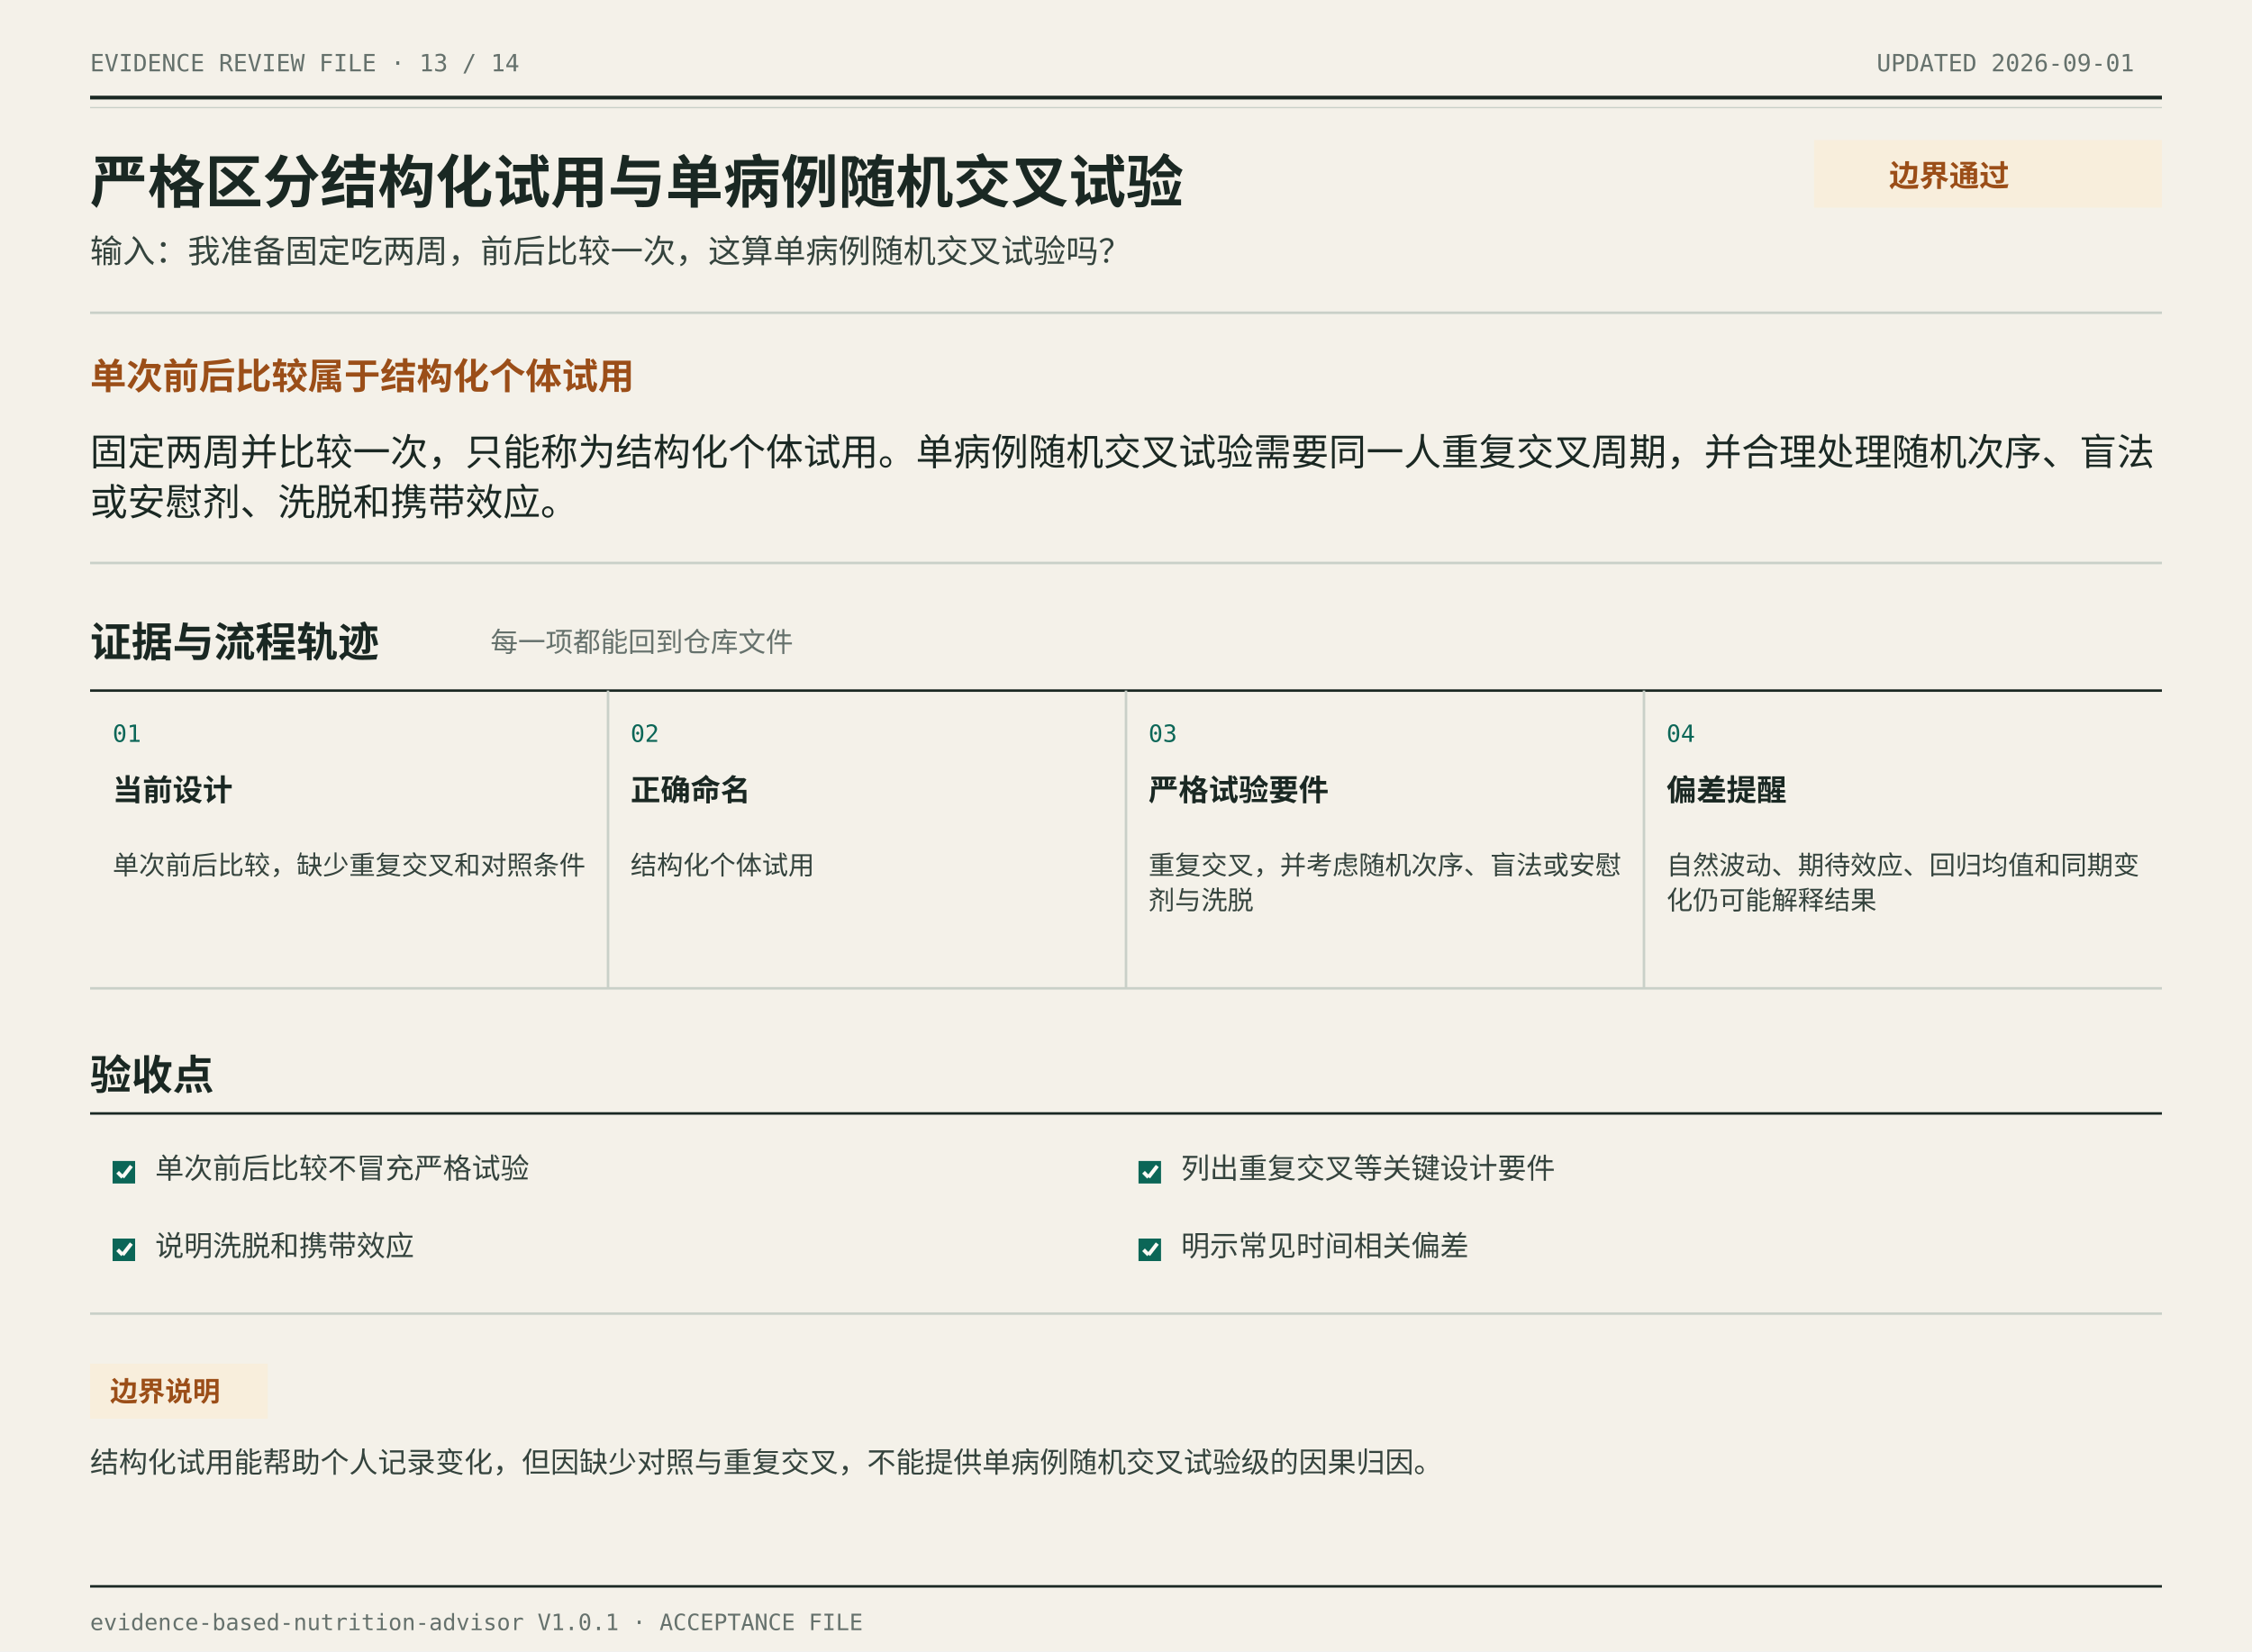
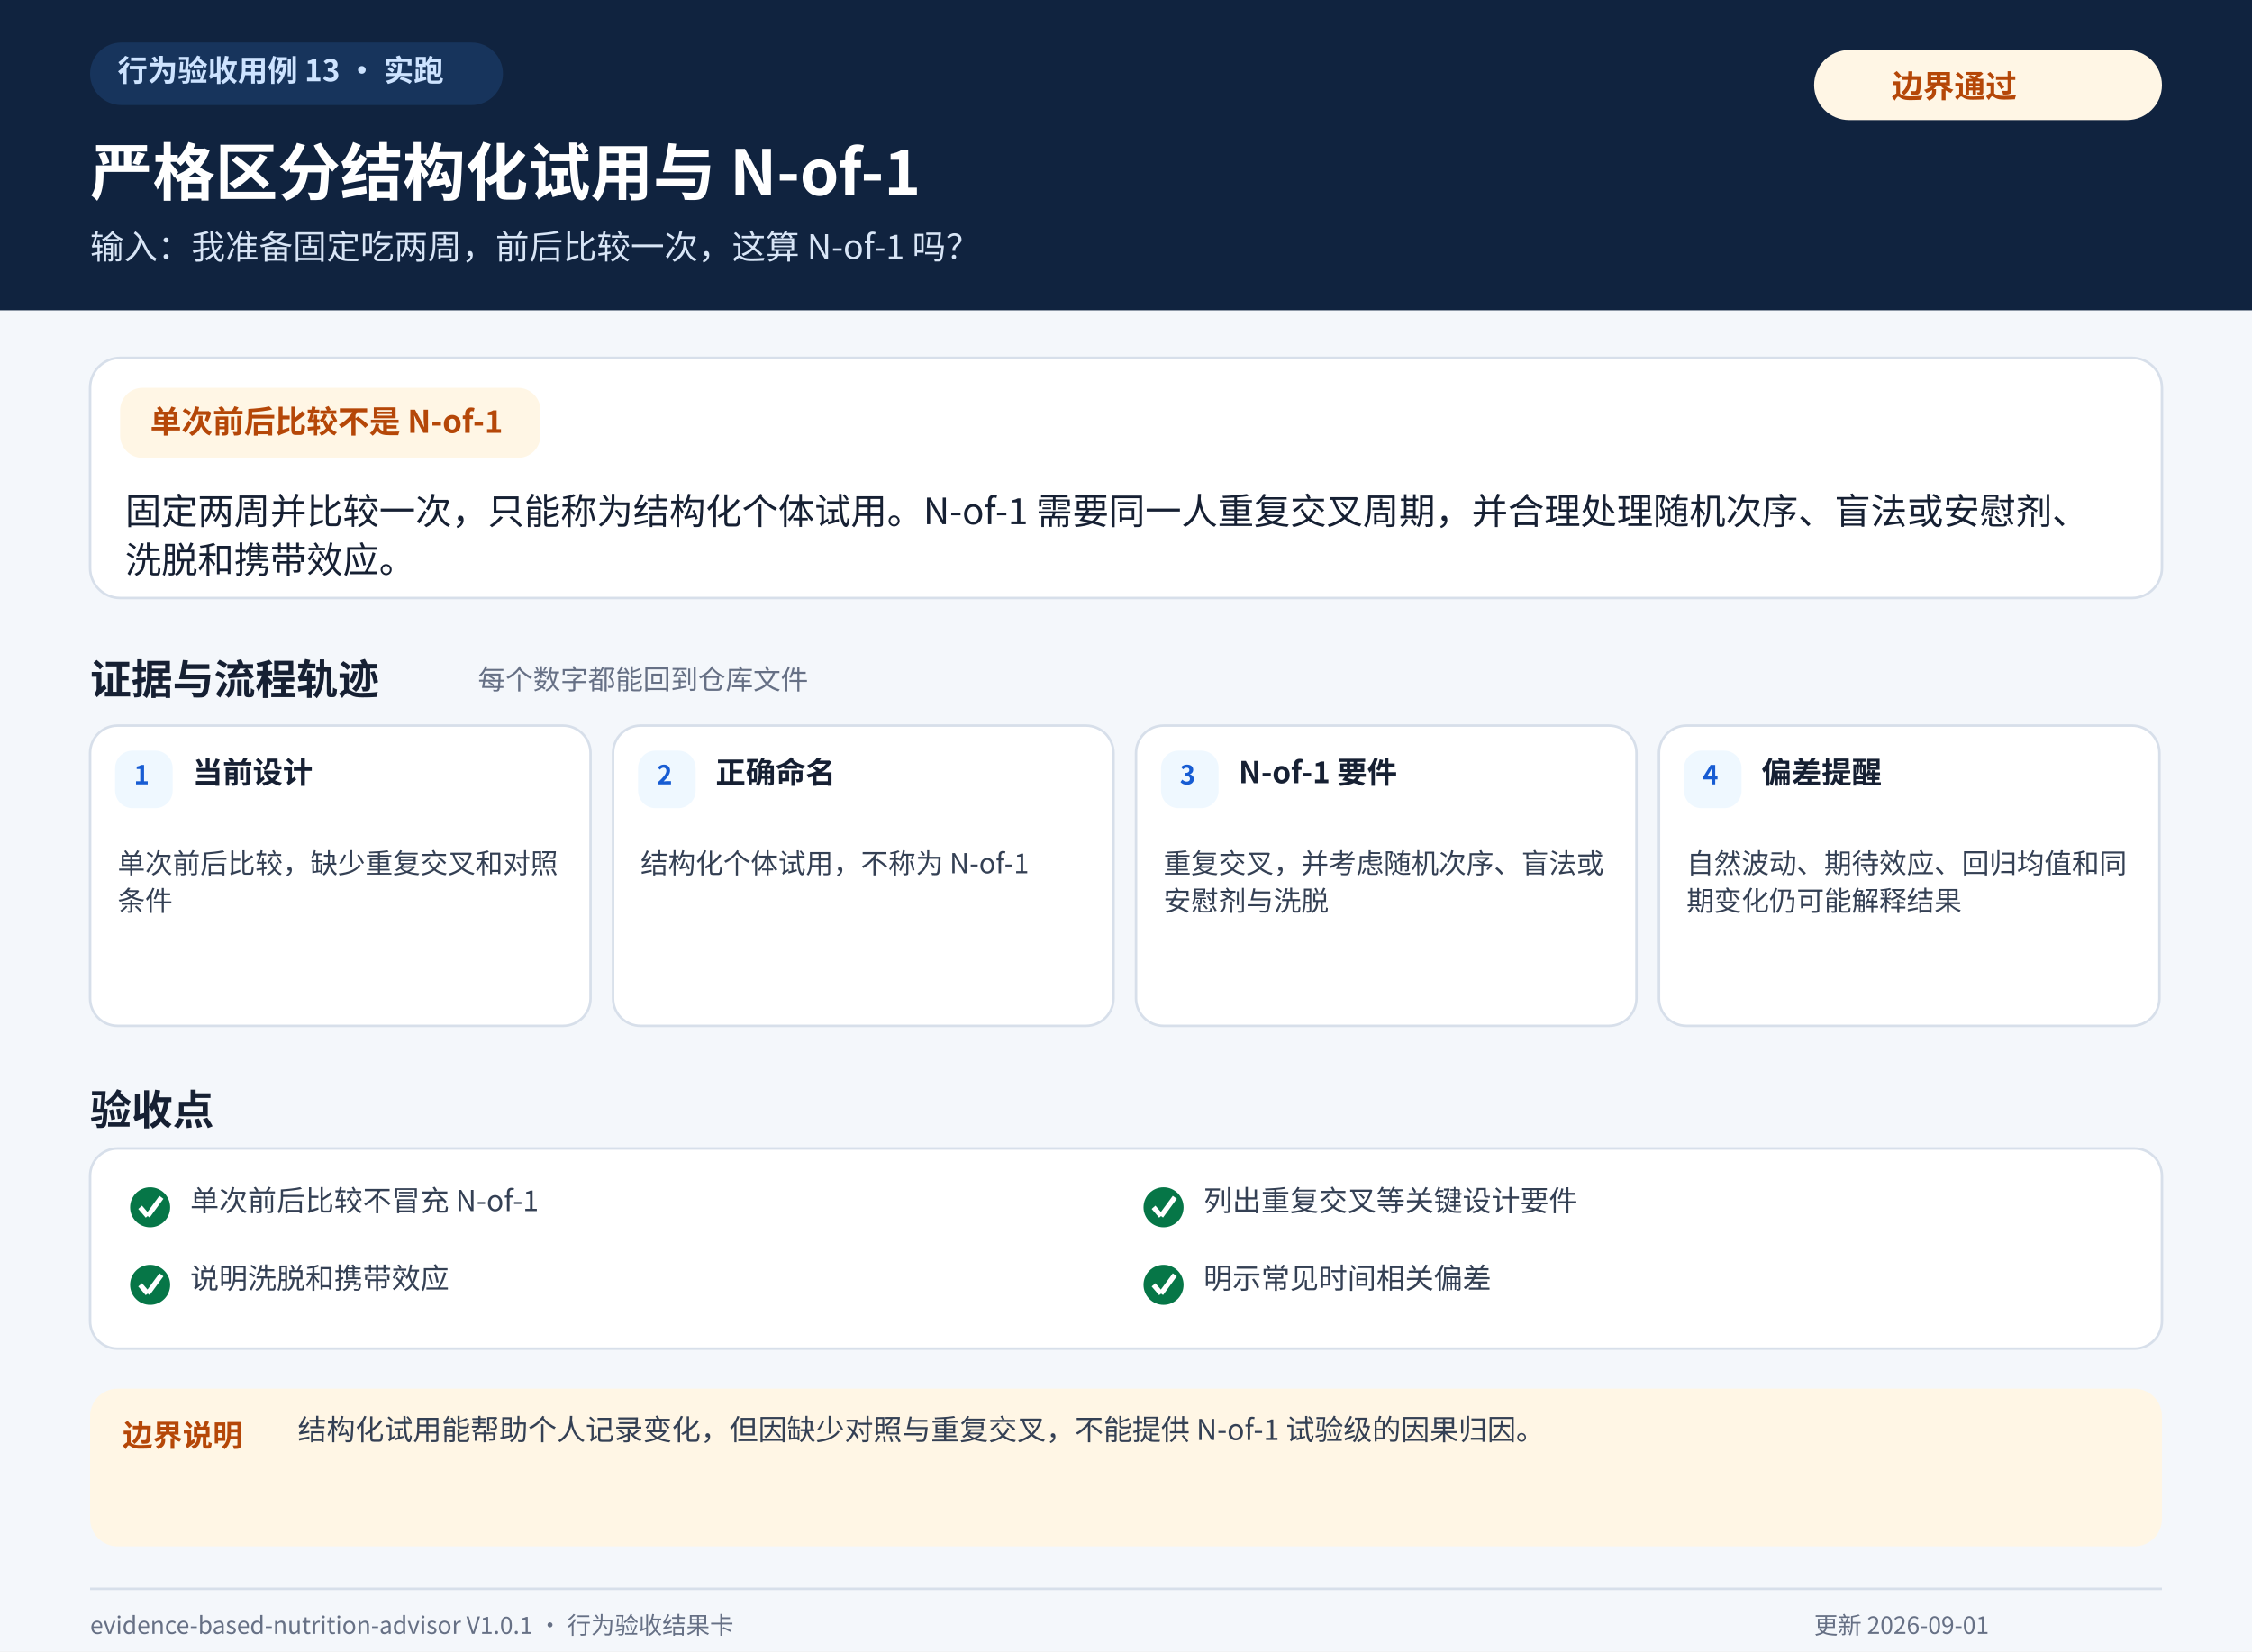
- <svg xmlns="http://www.w3.org/2000/svg" width="1800" height="1320" viewBox="0 0 1800 1320" role="img" aria-label="行为验收用例 13：严格区分结构化试用与单病例随机交叉试验">
-   <rect width="1800" height="1320" fill="#F4F1E9" />
-   <rect x="0" y="0" width="1800" height="1320" rx="0" fill="#F4F1E9" />
-   <text x="72" y="57" font-family="Consolas, monospace" font-size="19" font-weight="400" fill="#65716C">EVIDENCE REVIEW FILE · 13 / 14</text>
-   <text x="1500" y="57" font-family="Consolas, monospace" font-size="19" font-weight="400" fill="#65716C">UPDATED 2026-09-01</text>
-   <line x1="72" y1="78" x2="1728" y2="78" stroke="#1A2823" stroke-width="3" />
-   <line x1="72" y1="86" x2="1728" y2="86" stroke="#C9D0C8" stroke-width="1" />
-   <text x="72" y="162" font-family="Microsoft YaHei, PingFang SC, Noto Sans CJK SC, sans-serif" font-size="46" font-weight="700" fill="#1A2823">严格区分结构化试用与单病例随机交叉试验</text>
-   <text x="72" y="210" font-family="Microsoft YaHei, PingFang SC, Noto Sans CJK SC, sans-serif" font-size="26" font-weight="400" fill="#34433D">输入：我准备固定吃两周，前后比较一次，这算单病例随机交叉试验吗？</text>
-   <rect x="1450" y="112" width="278" height="54" rx="0" fill="#F8EEDC" />
-   <text x="1510" y="149" font-family="Microsoft YaHei, PingFang SC, Noto Sans CJK SC, sans-serif" font-size="24" font-weight="700" fill="#9B4E18">边界通过</text>
-   <line x1="72" y1="250" x2="1728" y2="250" stroke="#C9D0C8" stroke-width="2" />
-   <text x="72" y="311" font-family="Microsoft YaHei, PingFang SC, Noto Sans CJK SC, sans-serif" font-size="29" font-weight="700" fill="#9B4E18">单次前后比较属于结构化个体试用</text>
-   <text x="72" y="372" font-family="Microsoft YaHei, PingFang SC, Noto Sans CJK SC, sans-serif" font-size="30" font-weight="400" fill="#1A2823">固定两周并比较一次，只能称为结构化个体试用。单病例随机交叉试验需要同一人重复交叉周期，并合理处理随机次序、盲法</text>
-   <text x="72" y="412" font-family="Microsoft YaHei, PingFang SC, Noto Sans CJK SC, sans-serif" font-size="30" font-weight="400" fill="#1A2823">或安慰剂、洗脱和携带效应。</text>
-   <line x1="72" y1="450" x2="1728" y2="450" stroke="#C9D0C8" stroke-width="2" />
-   <text x="72" y="525" font-family="Microsoft YaHei, PingFang SC, Noto Sans CJK SC, sans-serif" font-size="33" font-weight="700" fill="#1A2823">证据与流程轨迹</text>
-   <text x="392" y="521" font-family="Microsoft YaHei, PingFang SC, Noto Sans CJK SC, sans-serif" font-size="22" font-weight="400" fill="#65716C">每一项都能回到仓库文件</text>
-   <line x1="72" y1="552" x2="486" y2="552" stroke="#1A2823" stroke-width="2" />
-   <line x1="72" y1="790" x2="486" y2="790" stroke="#C9D0C8" stroke-width="2" />
-   <text x="90" y="593" font-family="Consolas, monospace" font-size="19" font-weight="400" fill="#0B6657">01</text>
-   <text x="90" y="640" font-family="Microsoft YaHei, PingFang SC, Noto Sans CJK SC, sans-serif" font-size="24" font-weight="700" fill="#1A2823">当前设计</text>
-   <text x="90" y="699" font-family="Microsoft YaHei, PingFang SC, Noto Sans CJK SC, sans-serif" font-size="21" font-weight="400" fill="#34433D">单次前后比较，缺少重复交叉和对照条件</text>
-   <line x1="486" y1="552" x2="900" y2="552" stroke="#1A2823" stroke-width="2" />
-   <line x1="486" y1="790" x2="900" y2="790" stroke="#C9D0C8" stroke-width="2" />
-   <line x1="486" y1="552" x2="486" y2="790" stroke="#C9D0C8" stroke-width="2" />
-   <text x="504" y="593" font-family="Consolas, monospace" font-size="19" font-weight="400" fill="#0B6657">02</text>
-   <text x="504" y="640" font-family="Microsoft YaHei, PingFang SC, Noto Sans CJK SC, sans-serif" font-size="24" font-weight="700" fill="#1A2823">正确命名</text>
-   <text x="504" y="699" font-family="Microsoft YaHei, PingFang SC, Noto Sans CJK SC, sans-serif" font-size="21" font-weight="400" fill="#34433D">结构化个体试用</text>
-   <line x1="900" y1="552" x2="1314" y2="552" stroke="#1A2823" stroke-width="2" />
-   <line x1="900" y1="790" x2="1314" y2="790" stroke="#C9D0C8" stroke-width="2" />
-   <line x1="900" y1="552" x2="900" y2="790" stroke="#C9D0C8" stroke-width="2" />
-   <text x="918" y="593" font-family="Consolas, monospace" font-size="19" font-weight="400" fill="#0B6657">03</text>
-   <text x="918" y="640" font-family="Microsoft YaHei, PingFang SC, Noto Sans CJK SC, sans-serif" font-size="24" font-weight="700" fill="#1A2823">严格试验要件</text>
-   <text x="918" y="699" font-family="Microsoft YaHei, PingFang SC, Noto Sans CJK SC, sans-serif" font-size="21" font-weight="400" fill="#34433D">重复交叉，并考虑随机次序、盲法或安慰</text>
-   <text x="918" y="727" font-family="Microsoft YaHei, PingFang SC, Noto Sans CJK SC, sans-serif" font-size="21" font-weight="400" fill="#34433D">剂与洗脱</text>
-   <line x1="1314" y1="552" x2="1728" y2="552" stroke="#1A2823" stroke-width="2" />
-   <line x1="1314" y1="790" x2="1728" y2="790" stroke="#C9D0C8" stroke-width="2" />
-   <line x1="1314" y1="552" x2="1314" y2="790" stroke="#C9D0C8" stroke-width="2" />
-   <text x="1332" y="593" font-family="Consolas, monospace" font-size="19" font-weight="400" fill="#0B6657">04</text>
-   <text x="1332" y="640" font-family="Microsoft YaHei, PingFang SC, Noto Sans CJK SC, sans-serif" font-size="24" font-weight="700" fill="#1A2823">偏差提醒</text>
-   <text x="1332" y="699" font-family="Microsoft YaHei, PingFang SC, Noto Sans CJK SC, sans-serif" font-size="21" font-weight="400" fill="#34433D">自然波动、期待效应、回归均值和同期变</text>
-   <text x="1332" y="727" font-family="Microsoft YaHei, PingFang SC, Noto Sans CJK SC, sans-serif" font-size="21" font-weight="400" fill="#34433D">化仍可能解释结果</text>
-   <text x="72" y="871" font-family="Microsoft YaHei, PingFang SC, Noto Sans CJK SC, sans-serif" font-size="33" font-weight="700" fill="#1A2823">验收点</text>
-   <line x1="72" y1="890" x2="1728" y2="890" stroke="#1A2823" stroke-width="2" />
-   <rect x="90" y="928" width="18" height="18" rx="0" fill="#0B6657" />
-   <line x1="94" y1="937" x2="98" y2="941" stroke="#FBFAF5" stroke-width="3" />
-   <line x1="98" y1="941" x2="105" y2="932" stroke="#FBFAF5" stroke-width="3" />
-   <text x="124" y="942" font-family="Microsoft YaHei, PingFang SC, Noto Sans CJK SC, sans-serif" font-size="23" font-weight="400" fill="#34433D">单次前后比较不冒充严格试验</text>
-   <rect x="910" y="928" width="18" height="18" rx="0" fill="#0B6657" />
-   <line x1="914" y1="937" x2="918" y2="941" stroke="#FBFAF5" stroke-width="3" />
-   <line x1="918" y1="941" x2="925" y2="932" stroke="#FBFAF5" stroke-width="3" />
-   <text x="944" y="942" font-family="Microsoft YaHei, PingFang SC, Noto Sans CJK SC, sans-serif" font-size="23" font-weight="400" fill="#34433D">列出重复交叉等关键设计要件</text>
-   <rect x="90" y="990" width="18" height="18" rx="0" fill="#0B6657" />
-   <line x1="94" y1="999" x2="98" y2="1003" stroke="#FBFAF5" stroke-width="3" />
-   <line x1="98" y1="1003" x2="105" y2="994" stroke="#FBFAF5" stroke-width="3" />
-   <text x="124" y="1004" font-family="Microsoft YaHei, PingFang SC, Noto Sans CJK SC, sans-serif" font-size="23" font-weight="400" fill="#34433D">说明洗脱和携带效应</text>
-   <rect x="910" y="990" width="18" height="18" rx="0" fill="#0B6657" />
-   <line x1="914" y1="999" x2="918" y2="1003" stroke="#FBFAF5" stroke-width="3" />
-   <line x1="918" y1="1003" x2="925" y2="994" stroke="#FBFAF5" stroke-width="3" />
-   <text x="944" y="1004" font-family="Microsoft YaHei, PingFang SC, Noto Sans CJK SC, sans-serif" font-size="23" font-weight="400" fill="#34433D">明示常见时间相关偏差</text>
-   <line x1="72" y1="1050" x2="1728" y2="1050" stroke="#C9D0C8" stroke-width="2" />
-   <rect x="72" y="1090" width="142" height="44" rx="0" fill="#F8EEDC" />
-   <text x="88" y="1120" font-family="Microsoft YaHei, PingFang SC, Noto Sans CJK SC, sans-serif" font-size="22" font-weight="700" fill="#9B4E18">边界说明</text>
-   <text x="72" y="1177" font-family="Microsoft YaHei, PingFang SC, Noto Sans CJK SC, sans-serif" font-size="23" font-weight="400" fill="#34433D">结构化试用能帮助个人记录变化，但因缺少对照与重复交叉，不能提供单病例随机交叉试验级的因果归因。</text>
-   <line x1="72" y1="1268" x2="1728" y2="1268" stroke="#1A2823" stroke-width="2" />
-   <text x="72" y="1303" font-family="Consolas, monospace" font-size="18" font-weight="400" fill="#65716C">evidence-based-nutrition-advisor V1.0.1 · ACCEPTANCE FILE</text>
+ <svg xmlns="http://www.w3.org/2000/svg" width="1800" height="1320" viewBox="0 0 1800 1320" role="img" aria-label="行为验收用例 13：严格区分结构化试用与 N-of-1">
+   <rect width="1800" height="1320" fill="#F4F7FB" />
+   <rect x="0" y="0" width="1800" height="248" rx="0" fill="#10233F" />
+   <rect x="72" y="34" width="330" height="50" rx="25" fill="#17345C" />
+   <text x="94" y="65" font-family="Microsoft YaHei, PingFang SC, Noto Sans CJK SC, sans-serif" font-size="24" font-weight="700" fill="#CDE3FF">行为验收用例 13 · 实跑</text>
+   <text x="72" y="156" font-family="Microsoft YaHei, PingFang SC, Noto Sans CJK SC, sans-serif" font-size="50" font-weight="700" fill="#FFFFFF">严格区分结构化试用与 N-of-1</text>
+   <text x="72" y="207" font-family="Microsoft YaHei, PingFang SC, Noto Sans CJK SC, sans-serif" font-size="27" font-weight="400" fill="#D8E5F6">输入：我准备固定吃两周，前后比较一次，这算 N-of-1 吗？</text>
+   <rect x="1450" y="40" width="278" height="56" rx="28" fill="#FFF6E5" />
+   <text x="1512" y="78" font-family="Microsoft YaHei, PingFang SC, Noto Sans CJK SC, sans-serif" font-size="25" font-weight="700" fill="#B54708">边界通过</text>
+   <rect x="72" y="286" width="1656" height="192" rx="24" fill="#FFFFFF" stroke="#D7DFEA" stroke-width="2" />
+   <rect x="96" y="310" width="336" height="56" rx="18" fill="#FFF6E5" />
+   <text x="120" y="346" font-family="Microsoft YaHei, PingFang SC, Noto Sans CJK SC, sans-serif" font-size="25" font-weight="700" fill="#B54708">单次前后比较不是 N-of-1</text>
+   <text x="100" y="419" font-family="Microsoft YaHei, PingFang SC, Noto Sans CJK SC, sans-serif" font-size="29" font-weight="400" fill="#162033">固定两周并比较一次，只能称为结构化个体试用。N-of-1 需要同一人重复交叉周期，并合理处理随机次序、盲法或安慰剂、</text>
+   <text x="100" y="458" font-family="Microsoft YaHei, PingFang SC, Noto Sans CJK SC, sans-serif" font-size="29" font-weight="400" fill="#162033">洗脱和携带效应。</text>
+   <text x="72" y="555" font-family="Microsoft YaHei, PingFang SC, Noto Sans CJK SC, sans-serif" font-size="33" font-weight="700" fill="#162033">证据与流程轨迹</text>
+   <text x="382" y="551" font-family="Microsoft YaHei, PingFang SC, Noto Sans CJK SC, sans-serif" font-size="22" font-weight="400" fill="#667085">每个数字都能回到仓库文件</text>
+   <rect x="72" y="580" width="400" height="240" rx="22" fill="#FFFFFF" stroke="#D7DFEA" stroke-width="2" />
+   <rect x="92" y="600" width="46" height="46" rx="14" fill="#EFF8FF" />
+   <text x="107" y="627" font-family="Microsoft YaHei, PingFang SC, Noto Sans CJK SC, sans-serif" font-size="21" font-weight="700" fill="#175CD3">1</text>
+   <text x="154" y="626" font-family="Microsoft YaHei, PingFang SC, Noto Sans CJK SC, sans-serif" font-size="24" font-weight="700" fill="#162033">当前设计</text>
+   <text x="94" y="698" font-family="Microsoft YaHei, PingFang SC, Noto Sans CJK SC, sans-serif" font-size="22" font-weight="400" fill="#344054">单次前后比较，缺少重复交叉和对照</text>
+   <text x="94" y="728" font-family="Microsoft YaHei, PingFang SC, Noto Sans CJK SC, sans-serif" font-size="22" font-weight="400" fill="#344054">条件</text>
+   <rect x="490" y="580" width="400" height="240" rx="22" fill="#FFFFFF" stroke="#D7DFEA" stroke-width="2" />
+   <rect x="510" y="600" width="46" height="46" rx="14" fill="#EFF8FF" />
+   <text x="525" y="627" font-family="Microsoft YaHei, PingFang SC, Noto Sans CJK SC, sans-serif" font-size="21" font-weight="700" fill="#175CD3">2</text>
+   <text x="572" y="626" font-family="Microsoft YaHei, PingFang SC, Noto Sans CJK SC, sans-serif" font-size="24" font-weight="700" fill="#162033">正确命名</text>
+   <text x="512" y="698" font-family="Microsoft YaHei, PingFang SC, Noto Sans CJK SC, sans-serif" font-size="22" font-weight="400" fill="#344054">结构化个体试用，不称为 N-of-1</text>
+   <rect x="908" y="580" width="400" height="240" rx="22" fill="#FFFFFF" stroke="#D7DFEA" stroke-width="2" />
+   <rect x="928" y="600" width="46" height="46" rx="14" fill="#EFF8FF" />
+   <text x="943" y="627" font-family="Microsoft YaHei, PingFang SC, Noto Sans CJK SC, sans-serif" font-size="21" font-weight="700" fill="#175CD3">3</text>
+   <text x="990" y="626" font-family="Microsoft YaHei, PingFang SC, Noto Sans CJK SC, sans-serif" font-size="24" font-weight="700" fill="#162033">N-of-1 要件</text>
+   <text x="930" y="698" font-family="Microsoft YaHei, PingFang SC, Noto Sans CJK SC, sans-serif" font-size="22" font-weight="400" fill="#344054">重复交叉，并考虑随机次序、盲法或</text>
+   <text x="930" y="728" font-family="Microsoft YaHei, PingFang SC, Noto Sans CJK SC, sans-serif" font-size="22" font-weight="400" fill="#344054">安慰剂与洗脱</text>
+   <rect x="1326" y="580" width="400" height="240" rx="22" fill="#FFFFFF" stroke="#D7DFEA" stroke-width="2" />
+   <rect x="1346" y="600" width="46" height="46" rx="14" fill="#EFF8FF" />
+   <text x="1361" y="627" font-family="Microsoft YaHei, PingFang SC, Noto Sans CJK SC, sans-serif" font-size="21" font-weight="700" fill="#175CD3">4</text>
+   <text x="1408" y="626" font-family="Microsoft YaHei, PingFang SC, Noto Sans CJK SC, sans-serif" font-size="24" font-weight="700" fill="#162033">偏差提醒</text>
+   <text x="1348" y="698" font-family="Microsoft YaHei, PingFang SC, Noto Sans CJK SC, sans-serif" font-size="22" font-weight="400" fill="#344054">自然波动、期待效应、回归均值和同</text>
+   <text x="1348" y="728" font-family="Microsoft YaHei, PingFang SC, Noto Sans CJK SC, sans-serif" font-size="22" font-weight="400" fill="#344054">期变化仍可能解释结果</text>
+   <text x="72" y="899" font-family="Microsoft YaHei, PingFang SC, Noto Sans CJK SC, sans-serif" font-size="33" font-weight="700" fill="#162033">验收点</text>
+   <rect x="72" y="918" width="1656" height="160" rx="22" fill="#FFFFFF" stroke="#D7DFEA" stroke-width="2" />
+   <circle cx="120.0" cy="965.0" r="16.0" fill="#067647" />
+   <line x1="112" y1="965" x2="118" y2="972" stroke="#FFFFFF" stroke-width="4" />
+   <line x1="118" y1="972" x2="129" y2="957" stroke="#FFFFFF" stroke-width="4" />
+   <text x="152" y="968" font-family="Microsoft YaHei, PingFang SC, Noto Sans CJK SC, sans-serif" font-size="23" font-weight="400" fill="#344054">单次前后比较不冒充 N-of-1</text>
+   <circle cx="930.0" cy="965.0" r="16.0" fill="#067647" />
+   <line x1="922" y1="965" x2="928" y2="972" stroke="#FFFFFF" stroke-width="4" />
+   <line x1="928" y1="972" x2="939" y2="957" stroke="#FFFFFF" stroke-width="4" />
+   <text x="962" y="968" font-family="Microsoft YaHei, PingFang SC, Noto Sans CJK SC, sans-serif" font-size="23" font-weight="400" fill="#344054">列出重复交叉等关键设计要件</text>
+   <circle cx="120.0" cy="1027.0" r="16.0" fill="#067647" />
+   <line x1="112" y1="1027" x2="118" y2="1034" stroke="#FFFFFF" stroke-width="4" />
+   <line x1="118" y1="1034" x2="129" y2="1019" stroke="#FFFFFF" stroke-width="4" />
+   <text x="152" y="1030" font-family="Microsoft YaHei, PingFang SC, Noto Sans CJK SC, sans-serif" font-size="23" font-weight="400" fill="#344054">说明洗脱和携带效应</text>
+   <circle cx="930.0" cy="1027.0" r="16.0" fill="#067647" />
+   <line x1="922" y1="1027" x2="928" y2="1034" stroke="#FFFFFF" stroke-width="4" />
+   <line x1="928" y1="1034" x2="939" y2="1019" stroke="#FFFFFF" stroke-width="4" />
+   <text x="962" y="1030" font-family="Microsoft YaHei, PingFang SC, Noto Sans CJK SC, sans-serif" font-size="23" font-weight="400" fill="#344054">明示常见时间相关偏差</text>
+   <rect x="72" y="1110" width="1656" height="126" rx="22" fill="#FFF6E5" />
+   <text x="98" y="1156" font-family="Microsoft YaHei, PingFang SC, Noto Sans CJK SC, sans-serif" font-size="24" font-weight="700" fill="#B54708">边界说明</text>
+   <text x="238" y="1151" font-family="Microsoft YaHei, PingFang SC, Noto Sans CJK SC, sans-serif" font-size="23" font-weight="400" fill="#344054">结构化试用能帮助个人记录变化，但因缺少对照与重复交叉，不能提供 N-of-1 试验级的因果归因。</text>
+   <line x1="72" y1="1270" x2="1728" y2="1270" stroke="#D7DFEA" stroke-width="2" />
+   <text x="72" y="1306" font-family="Microsoft YaHei, PingFang SC, Noto Sans CJK SC, sans-serif" font-size="19" font-weight="400" fill="#667085">evidence-based-nutrition-advisor V1.0.1 · 行为验收结果卡</text>
+   <text x="1450" y="1306" font-family="Microsoft YaHei, PingFang SC, Noto Sans CJK SC, sans-serif" font-size="19" font-weight="400" fill="#667085">更新 2026-09-01</text>
</svg>
